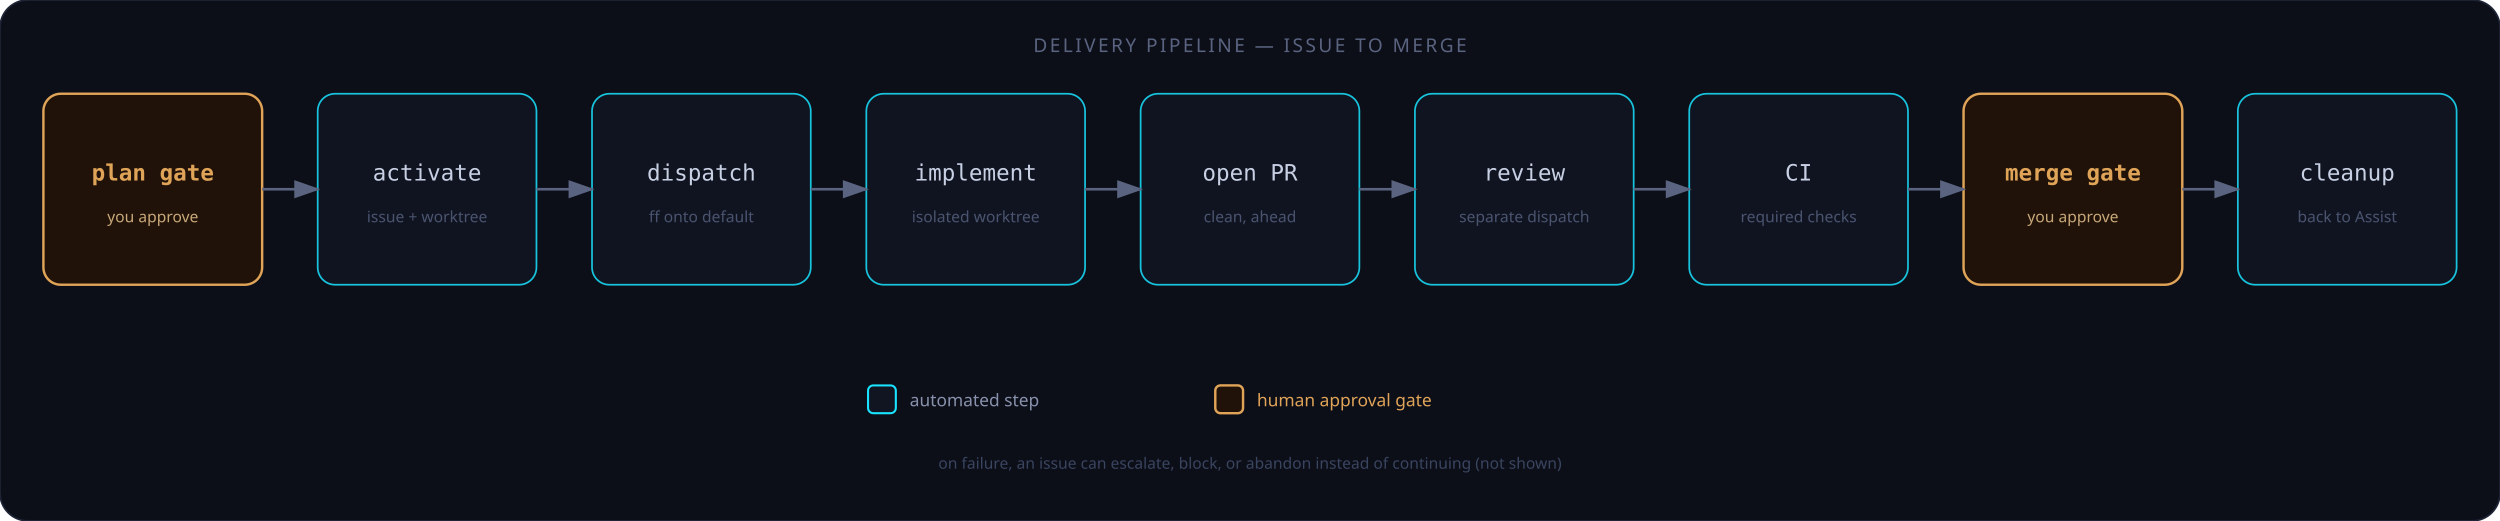
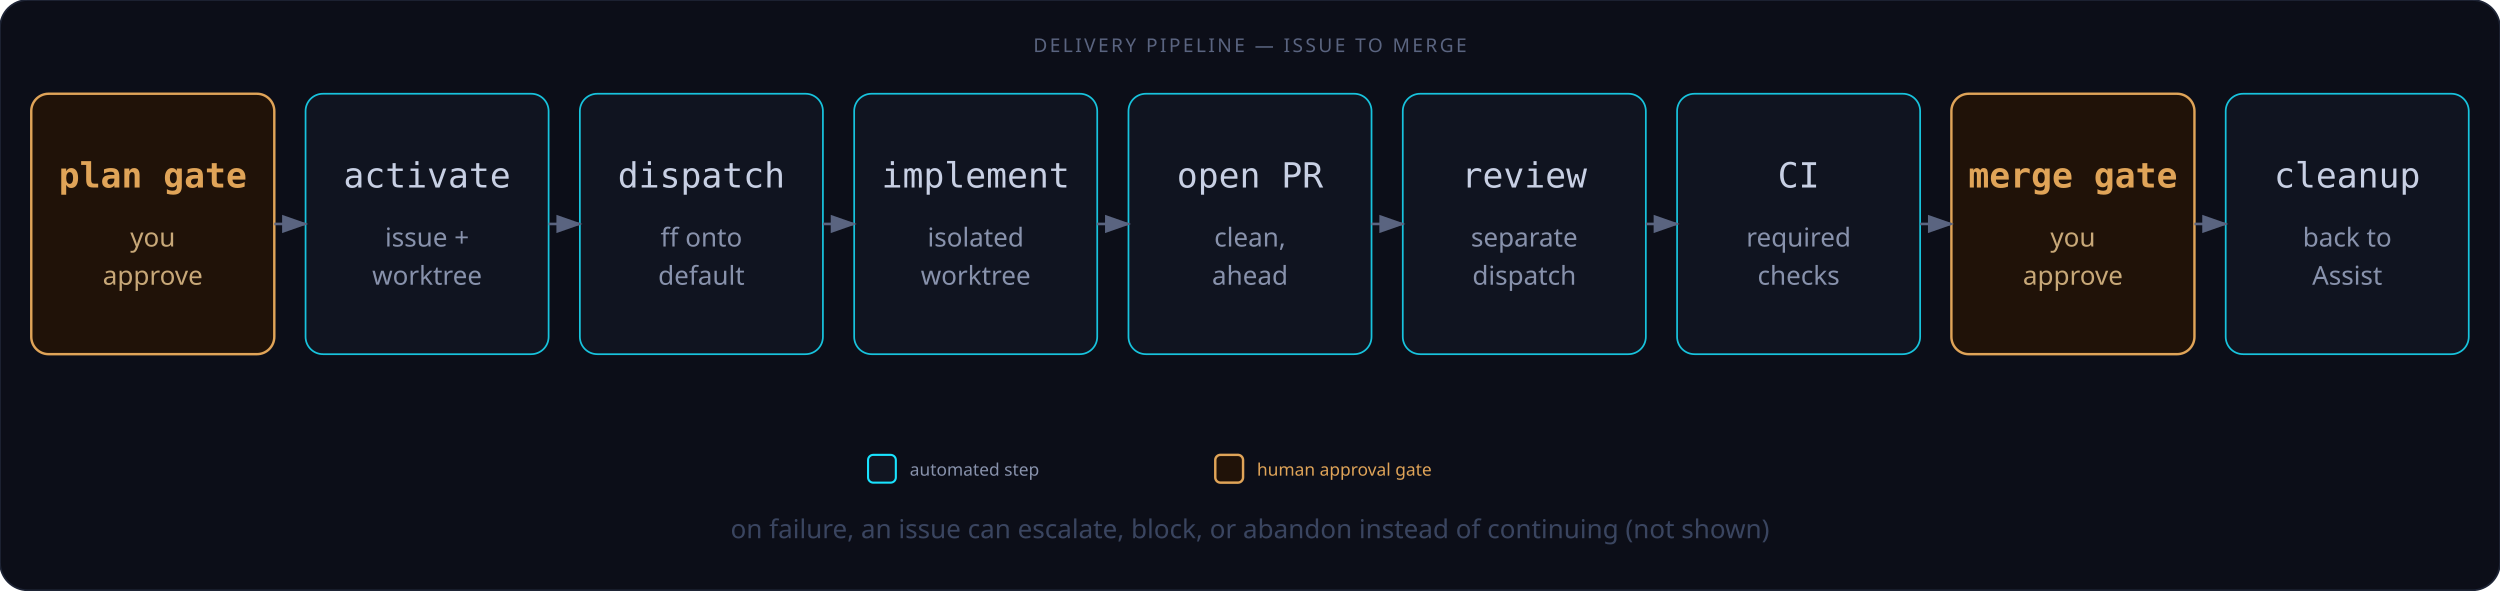
- <svg xmlns="http://www.w3.org/2000/svg" viewBox="0 0 1440 300" width="1440" height="300" style="max-width:100%;display:block;">
+ <svg xmlns="http://www.w3.org/2000/svg" viewBox="0 0 1440 340" width="1440" height="340" style="max-width:100%;display:block;">
  <defs>
    <marker id="dp-right" markerWidth="10" markerHeight="7" refX="9" refY="3.5" orient="auto">
      <polygon points="0 0, 10 3.5, 0 7" fill="#5a6480" />
    </marker>
  </defs>
-   <rect width="1440" height="300" rx="16" fill="#0c0e18" />
-   <rect width="1440" height="300" rx="16" fill="none" stroke="#1e2435" stroke-width="1" />
+   <rect width="1440" height="340" rx="16" fill="#0c0e18" />
+   <rect width="1440" height="340" rx="16" fill="none" stroke="#1e2435" stroke-width="1" />
  <text x="720" y="30" text-anchor="middle" font-family="ui-sans-serif,system-ui,sans-serif" font-size="11" fill="#5a6480" letter-spacing="1.4">DELIVERY PIPELINE — ISSUE TO MERGE</text>
-   <rect x="25" y="54" width="126" height="110" rx="10" fill="#201208" stroke="#e0a458" stroke-width="1.4" />
-   <text x="88" y="104" text-anchor="middle" font-family="ui-monospace,monospace" font-size="13" font-weight="700" fill="#e0a458">plan gate</text>
-   <text x="88" y="128" text-anchor="middle" font-family="ui-sans-serif,system-ui,sans-serif" font-size="9" fill="#c8a878">you approve</text>
-   <rect x="183" y="54" width="126" height="110" rx="10" fill="#111521" stroke="#19e3ff" stroke-width="1" opacity="0.85" />
-   <text x="246" y="104" text-anchor="middle" font-family="ui-monospace,monospace" font-size="13" fill="#c8d0e4">activate</text>
-   <text x="246" y="128" text-anchor="middle" font-family="ui-sans-serif,system-ui,sans-serif" font-size="9" fill="#4a5470">issue + worktree</text>
-   <rect x="341" y="54" width="126" height="110" rx="10" fill="#111521" stroke="#19e3ff" stroke-width="1" opacity="0.85" />
-   <text x="404" y="104" text-anchor="middle" font-family="ui-monospace,monospace" font-size="13" fill="#c8d0e4">dispatch</text>
-   <text x="404" y="128" text-anchor="middle" font-family="ui-sans-serif,system-ui,sans-serif" font-size="9" fill="#4a5470">ff onto default</text>
-   <rect x="499" y="54" width="126" height="110" rx="10" fill="#111521" stroke="#19e3ff" stroke-width="1" opacity="0.85" />
-   <text x="562" y="104" text-anchor="middle" font-family="ui-monospace,monospace" font-size="13" fill="#c8d0e4">implement</text>
-   <text x="562" y="128" text-anchor="middle" font-family="ui-sans-serif,system-ui,sans-serif" font-size="9" fill="#4a5470">isolated worktree</text>
-   <rect x="657" y="54" width="126" height="110" rx="10" fill="#111521" stroke="#19e3ff" stroke-width="1" opacity="0.85" />
-   <text x="720" y="104" text-anchor="middle" font-family="ui-monospace,monospace" font-size="13" fill="#c8d0e4">open PR</text>
-   <text x="720" y="128" text-anchor="middle" font-family="ui-sans-serif,system-ui,sans-serif" font-size="9" fill="#4a5470">clean, ahead</text>
-   <rect x="815" y="54" width="126" height="110" rx="10" fill="#111521" stroke="#19e3ff" stroke-width="1" opacity="0.85" />
-   <text x="878" y="104" text-anchor="middle" font-family="ui-monospace,monospace" font-size="13" fill="#c8d0e4">review</text>
-   <text x="878" y="128" text-anchor="middle" font-family="ui-sans-serif,system-ui,sans-serif" font-size="9" fill="#4a5470">separate dispatch</text>
-   <rect x="973" y="54" width="126" height="110" rx="10" fill="#111521" stroke="#19e3ff" stroke-width="1" opacity="0.85" />
-   <text x="1036" y="104" text-anchor="middle" font-family="ui-monospace,monospace" font-size="13" fill="#c8d0e4">CI</text>
-   <text x="1036" y="128" text-anchor="middle" font-family="ui-sans-serif,system-ui,sans-serif" font-size="9" fill="#4a5470">required checks</text>
-   <rect x="1131" y="54" width="126" height="110" rx="10" fill="#201208" stroke="#e0a458" stroke-width="1.4" />
-   <text x="1194" y="104" text-anchor="middle" font-family="ui-monospace,monospace" font-size="13" font-weight="700" fill="#e0a458">merge gate</text>
-   <text x="1194" y="128" text-anchor="middle" font-family="ui-sans-serif,system-ui,sans-serif" font-size="9" fill="#c8a878">you approve</text>
-   <rect x="1289" y="54" width="126" height="110" rx="10" fill="#111521" stroke="#19e3ff" stroke-width="1" opacity="0.85" />
-   <text x="1352" y="104" text-anchor="middle" font-family="ui-monospace,monospace" font-size="13" fill="#c8d0e4">cleanup</text>
-   <text x="1352" y="128" text-anchor="middle" font-family="ui-sans-serif,system-ui,sans-serif" font-size="9" fill="#4a5470">back to Assist</text>
-   <line x1="151" y1="109" x2="183" y2="109" stroke="#5a6480" stroke-width="1.5" marker-end="url(#dp-right)" />
-   <line x1="309" y1="109" x2="341" y2="109" stroke="#5a6480" stroke-width="1.5" marker-end="url(#dp-right)" />
-   <line x1="467" y1="109" x2="499" y2="109" stroke="#5a6480" stroke-width="1.5" marker-end="url(#dp-right)" />
-   <line x1="625" y1="109" x2="657" y2="109" stroke="#5a6480" stroke-width="1.5" marker-end="url(#dp-right)" />
-   <line x1="783" y1="109" x2="815" y2="109" stroke="#5a6480" stroke-width="1.5" marker-end="url(#dp-right)" />
-   <line x1="941" y1="109" x2="973" y2="109" stroke="#5a6480" stroke-width="1.5" marker-end="url(#dp-right)" />
-   <line x1="1099" y1="109" x2="1131" y2="109" stroke="#5a6480" stroke-width="1.5" marker-end="url(#dp-right)" />
-   <line x1="1257" y1="109" x2="1289" y2="109" stroke="#5a6480" stroke-width="1.5" marker-end="url(#dp-right)" />
-   <rect x="500" y="222" width="16" height="16" rx="3" fill="#111521" stroke="#19e3ff" stroke-width="1.2" />
-   <text x="524" y="234" text-anchor="start" font-family="ui-sans-serif,system-ui,sans-serif" font-size="10" fill="#8892ac">automated step</text>
-   <rect x="700" y="222" width="16" height="16" rx="3" fill="#201208" stroke="#e0a458" stroke-width="1.4" />
-   <text x="724" y="234" text-anchor="start" font-family="ui-sans-serif,system-ui,sans-serif" font-size="10" fill="#e0a458">human approval gate</text>
-   <text x="720" y="270" text-anchor="middle" font-family="ui-sans-serif,system-ui,sans-serif" font-size="9" fill="#3a4560">on failure, an issue can escalate, block, or abandon instead of continuing (not shown)</text>
+   <rect x="18" y="54" width="140" height="150" rx="10" fill="#201208" stroke="#e0a458" stroke-width="1.4" />
+   <text x="88" y="108" text-anchor="middle" font-family="ui-monospace,monospace" font-size="20" font-weight="700" fill="#e0a458">plan gate</text>
+   <text x="88" y="142" text-anchor="middle" font-family="ui-sans-serif,system-ui,sans-serif" font-size="15" fill="#c8a878">you</text>
+   <text x="88" y="164" text-anchor="middle" font-family="ui-sans-serif,system-ui,sans-serif" font-size="15" fill="#c8a878">approve</text>
+   <rect x="176" y="54" width="140" height="150" rx="10" fill="#111521" stroke="#19e3ff" stroke-width="1" opacity="0.85" />
+   <text x="246" y="108" text-anchor="middle" font-family="ui-monospace,monospace" font-size="20" fill="#c8d0e4">activate</text>
+   <text x="246" y="142" text-anchor="middle" font-family="ui-sans-serif,system-ui,sans-serif" font-size="15" fill="#8892ac">issue +</text>
+   <text x="246" y="164" text-anchor="middle" font-family="ui-sans-serif,system-ui,sans-serif" font-size="15" fill="#8892ac">worktree</text>
+   <rect x="334" y="54" width="140" height="150" rx="10" fill="#111521" stroke="#19e3ff" stroke-width="1" opacity="0.85" />
+   <text x="404" y="108" text-anchor="middle" font-family="ui-monospace,monospace" font-size="20" fill="#c8d0e4">dispatch</text>
+   <text x="404" y="142" text-anchor="middle" font-family="ui-sans-serif,system-ui,sans-serif" font-size="15" fill="#8892ac">ff onto</text>
+   <text x="404" y="164" text-anchor="middle" font-family="ui-sans-serif,system-ui,sans-serif" font-size="15" fill="#8892ac">default</text>
+   <rect x="492" y="54" width="140" height="150" rx="10" fill="#111521" stroke="#19e3ff" stroke-width="1" opacity="0.85" />
+   <text x="562" y="108" text-anchor="middle" font-family="ui-monospace,monospace" font-size="20" fill="#c8d0e4">implement</text>
+   <text x="562" y="142" text-anchor="middle" font-family="ui-sans-serif,system-ui,sans-serif" font-size="15" fill="#8892ac">isolated</text>
+   <text x="562" y="164" text-anchor="middle" font-family="ui-sans-serif,system-ui,sans-serif" font-size="15" fill="#8892ac">worktree</text>
+   <rect x="650" y="54" width="140" height="150" rx="10" fill="#111521" stroke="#19e3ff" stroke-width="1" opacity="0.85" />
+   <text x="720" y="108" text-anchor="middle" font-family="ui-monospace,monospace" font-size="20" fill="#c8d0e4">open PR</text>
+   <text x="720" y="142" text-anchor="middle" font-family="ui-sans-serif,system-ui,sans-serif" font-size="15" fill="#8892ac">clean,</text>
+   <text x="720" y="164" text-anchor="middle" font-family="ui-sans-serif,system-ui,sans-serif" font-size="15" fill="#8892ac">ahead</text>
+   <rect x="808" y="54" width="140" height="150" rx="10" fill="#111521" stroke="#19e3ff" stroke-width="1" opacity="0.85" />
+   <text x="878" y="108" text-anchor="middle" font-family="ui-monospace,monospace" font-size="20" fill="#c8d0e4">review</text>
+   <text x="878" y="142" text-anchor="middle" font-family="ui-sans-serif,system-ui,sans-serif" font-size="15" fill="#8892ac">separate</text>
+   <text x="878" y="164" text-anchor="middle" font-family="ui-sans-serif,system-ui,sans-serif" font-size="15" fill="#8892ac">dispatch</text>
+   <rect x="966" y="54" width="140" height="150" rx="10" fill="#111521" stroke="#19e3ff" stroke-width="1" opacity="0.85" />
+   <text x="1036" y="108" text-anchor="middle" font-family="ui-monospace,monospace" font-size="20" fill="#c8d0e4">CI</text>
+   <text x="1036" y="142" text-anchor="middle" font-family="ui-sans-serif,system-ui,sans-serif" font-size="15" fill="#8892ac">required</text>
+   <text x="1036" y="164" text-anchor="middle" font-family="ui-sans-serif,system-ui,sans-serif" font-size="15" fill="#8892ac">checks</text>
+   <rect x="1124" y="54" width="140" height="150" rx="10" fill="#201208" stroke="#e0a458" stroke-width="1.4" />
+   <text x="1194" y="108" text-anchor="middle" font-family="ui-monospace,monospace" font-size="20" font-weight="700" fill="#e0a458">merge gate</text>
+   <text x="1194" y="142" text-anchor="middle" font-family="ui-sans-serif,system-ui,sans-serif" font-size="15" fill="#c8a878">you</text>
+   <text x="1194" y="164" text-anchor="middle" font-family="ui-sans-serif,system-ui,sans-serif" font-size="15" fill="#c8a878">approve</text>
+   <rect x="1282" y="54" width="140" height="150" rx="10" fill="#111521" stroke="#19e3ff" stroke-width="1" opacity="0.85" />
+   <text x="1352" y="108" text-anchor="middle" font-family="ui-monospace,monospace" font-size="20" fill="#c8d0e4">cleanup</text>
+   <text x="1352" y="142" text-anchor="middle" font-family="ui-sans-serif,system-ui,sans-serif" font-size="15" fill="#8892ac">back to</text>
+   <text x="1352" y="164" text-anchor="middle" font-family="ui-sans-serif,system-ui,sans-serif" font-size="15" fill="#8892ac">Assist</text>
+   <line x1="158" y1="129" x2="176" y2="129" stroke="#5a6480" stroke-width="1.5" marker-end="url(#dp-right)" />
+   <line x1="316" y1="129" x2="334" y2="129" stroke="#5a6480" stroke-width="1.5" marker-end="url(#dp-right)" />
+   <line x1="474" y1="129" x2="492" y2="129" stroke="#5a6480" stroke-width="1.5" marker-end="url(#dp-right)" />
+   <line x1="632" y1="129" x2="650" y2="129" stroke="#5a6480" stroke-width="1.5" marker-end="url(#dp-right)" />
+   <line x1="790" y1="129" x2="808" y2="129" stroke="#5a6480" stroke-width="1.5" marker-end="url(#dp-right)" />
+   <line x1="948" y1="129" x2="966" y2="129" stroke="#5a6480" stroke-width="1.5" marker-end="url(#dp-right)" />
+   <line x1="1106" y1="129" x2="1124" y2="129" stroke="#5a6480" stroke-width="1.5" marker-end="url(#dp-right)" />
+   <line x1="1264" y1="129" x2="1282" y2="129" stroke="#5a6480" stroke-width="1.5" marker-end="url(#dp-right)" />
+   <rect x="500" y="262" width="16" height="16" rx="3" fill="#111521" stroke="#19e3ff" stroke-width="1.2" />
+   <text x="524" y="274" text-anchor="start" font-family="ui-sans-serif,system-ui,sans-serif" font-size="10" fill="#8892ac">automated step</text>
+   <rect x="700" y="262" width="16" height="16" rx="3" fill="#201208" stroke="#e0a458" stroke-width="1.4" />
+   <text x="724" y="274" text-anchor="start" font-family="ui-sans-serif,system-ui,sans-serif" font-size="10" fill="#e0a458">human approval gate</text>
+   <text x="720" y="310" text-anchor="middle" font-family="ui-sans-serif,system-ui,sans-serif" font-size="15" fill="#3a4560">on failure, an issue can escalate, block, or abandon instead of continuing (not shown)</text>
</svg>
